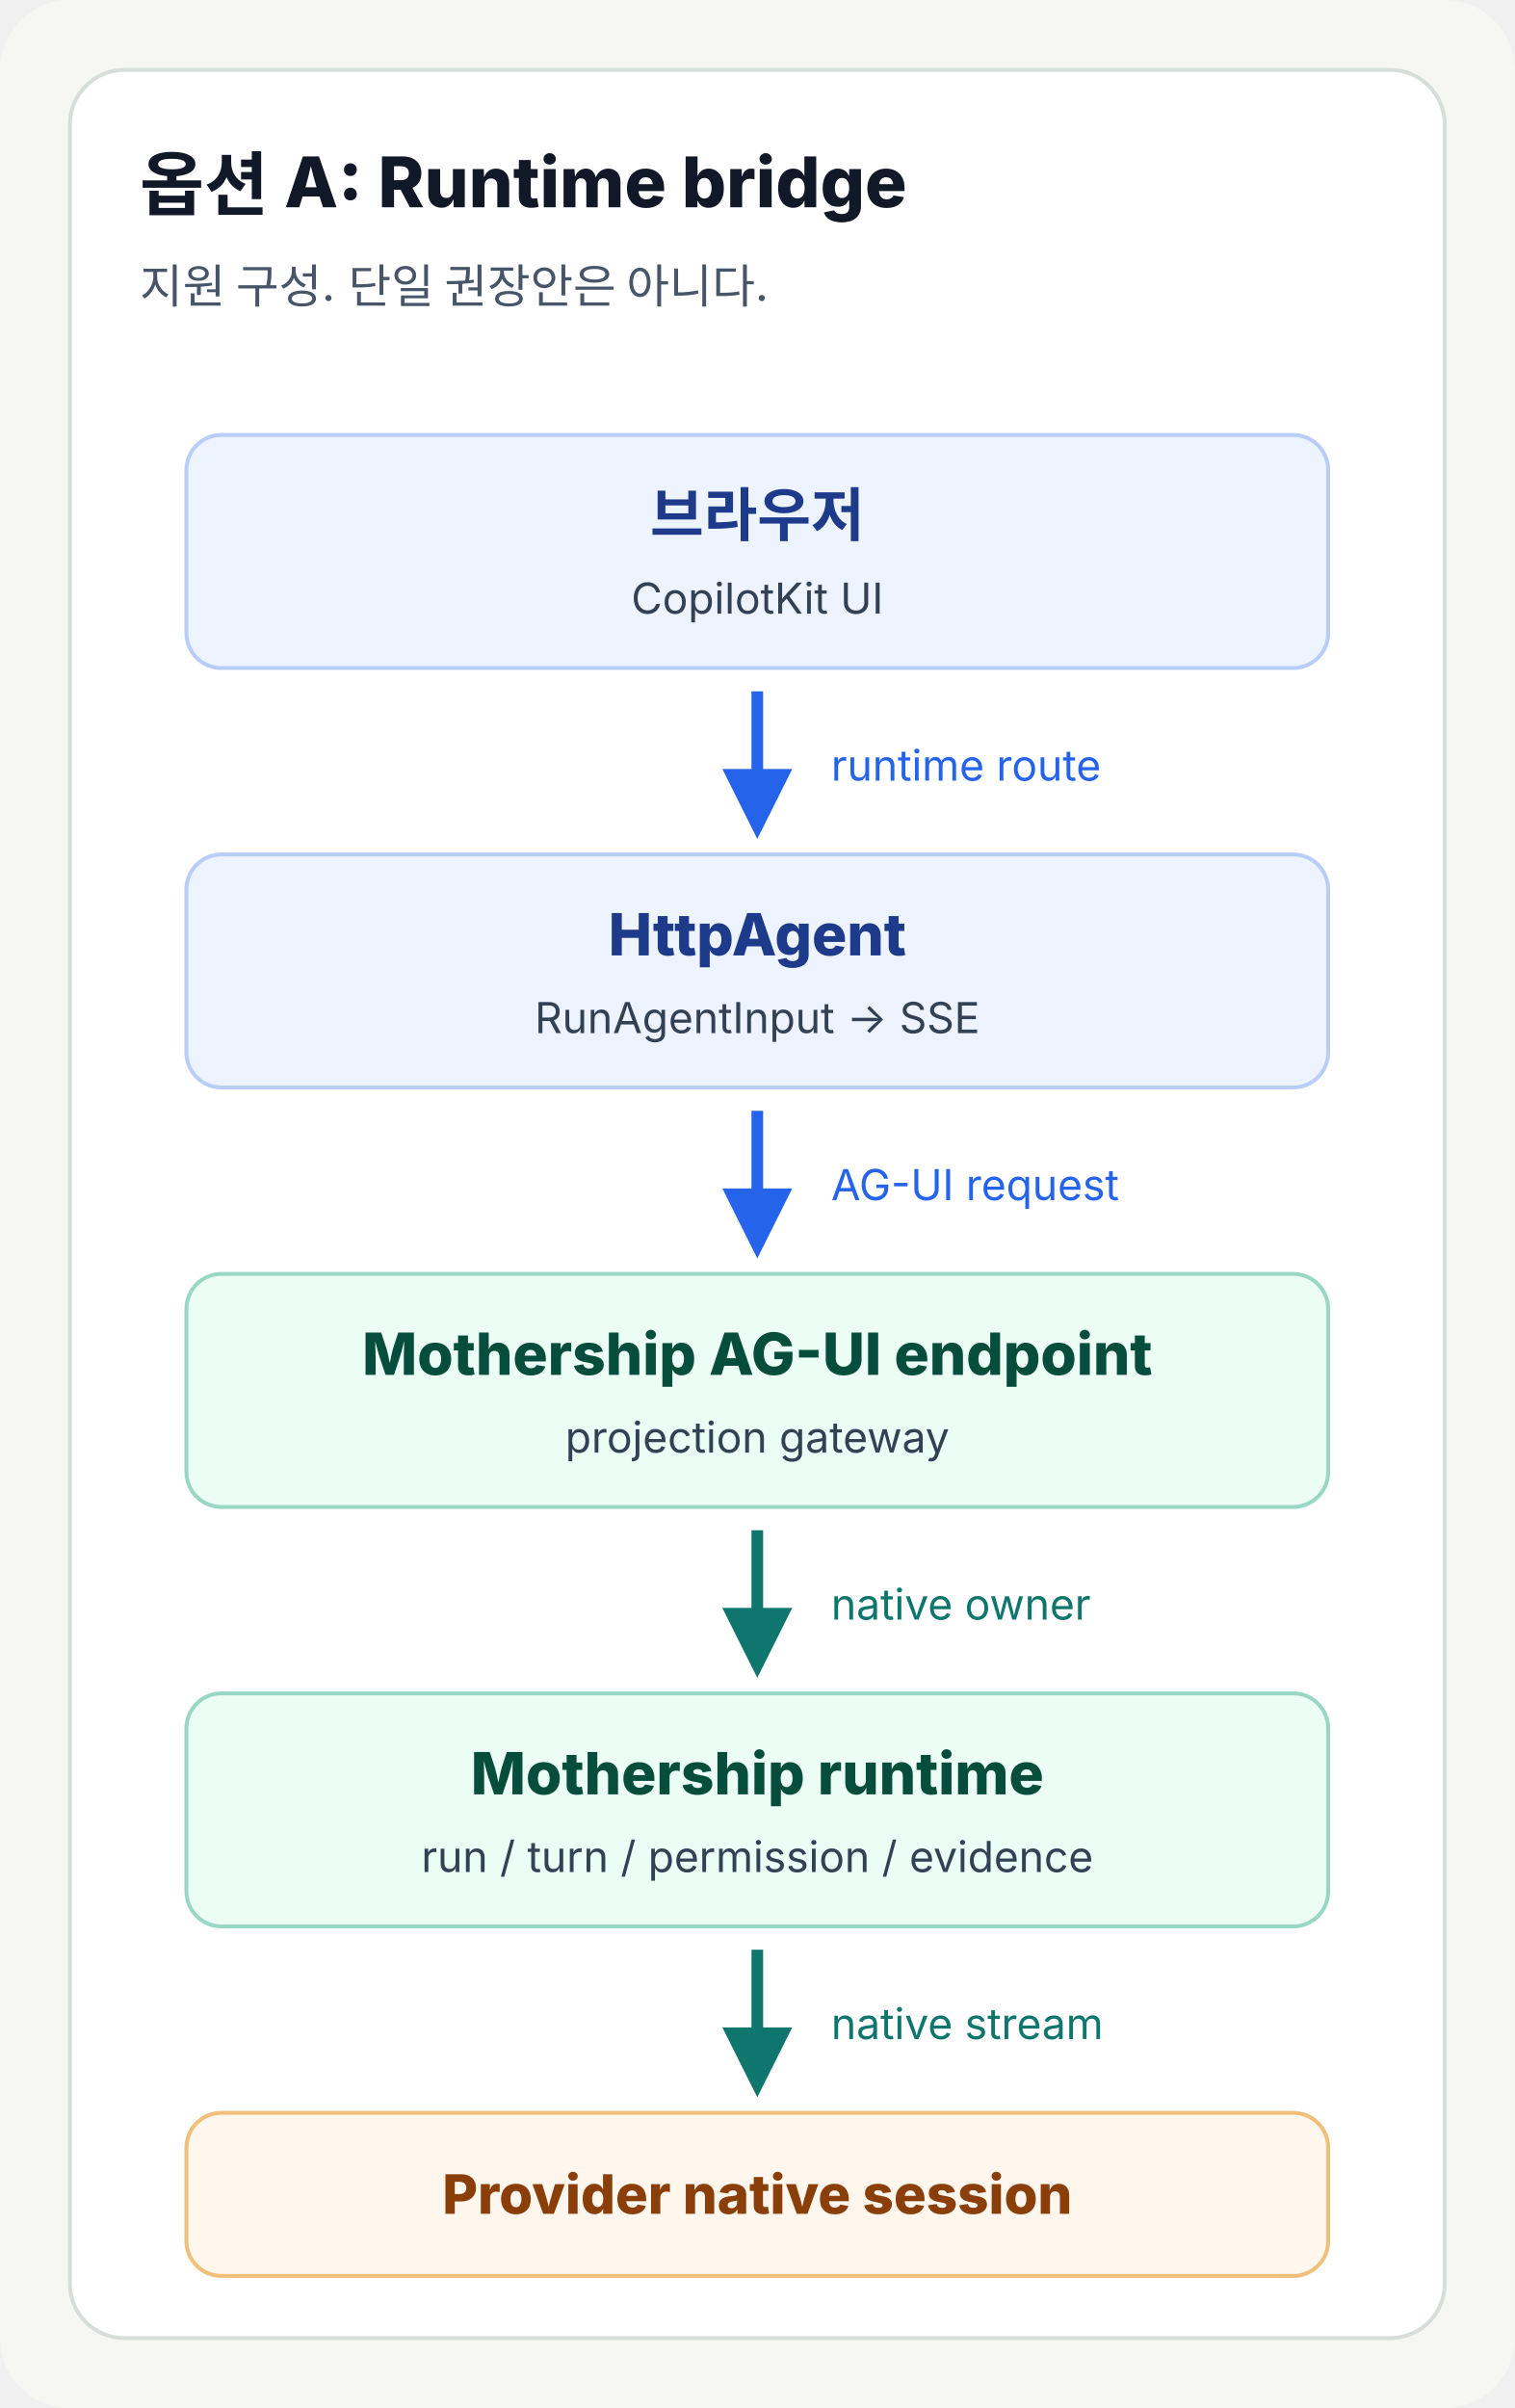
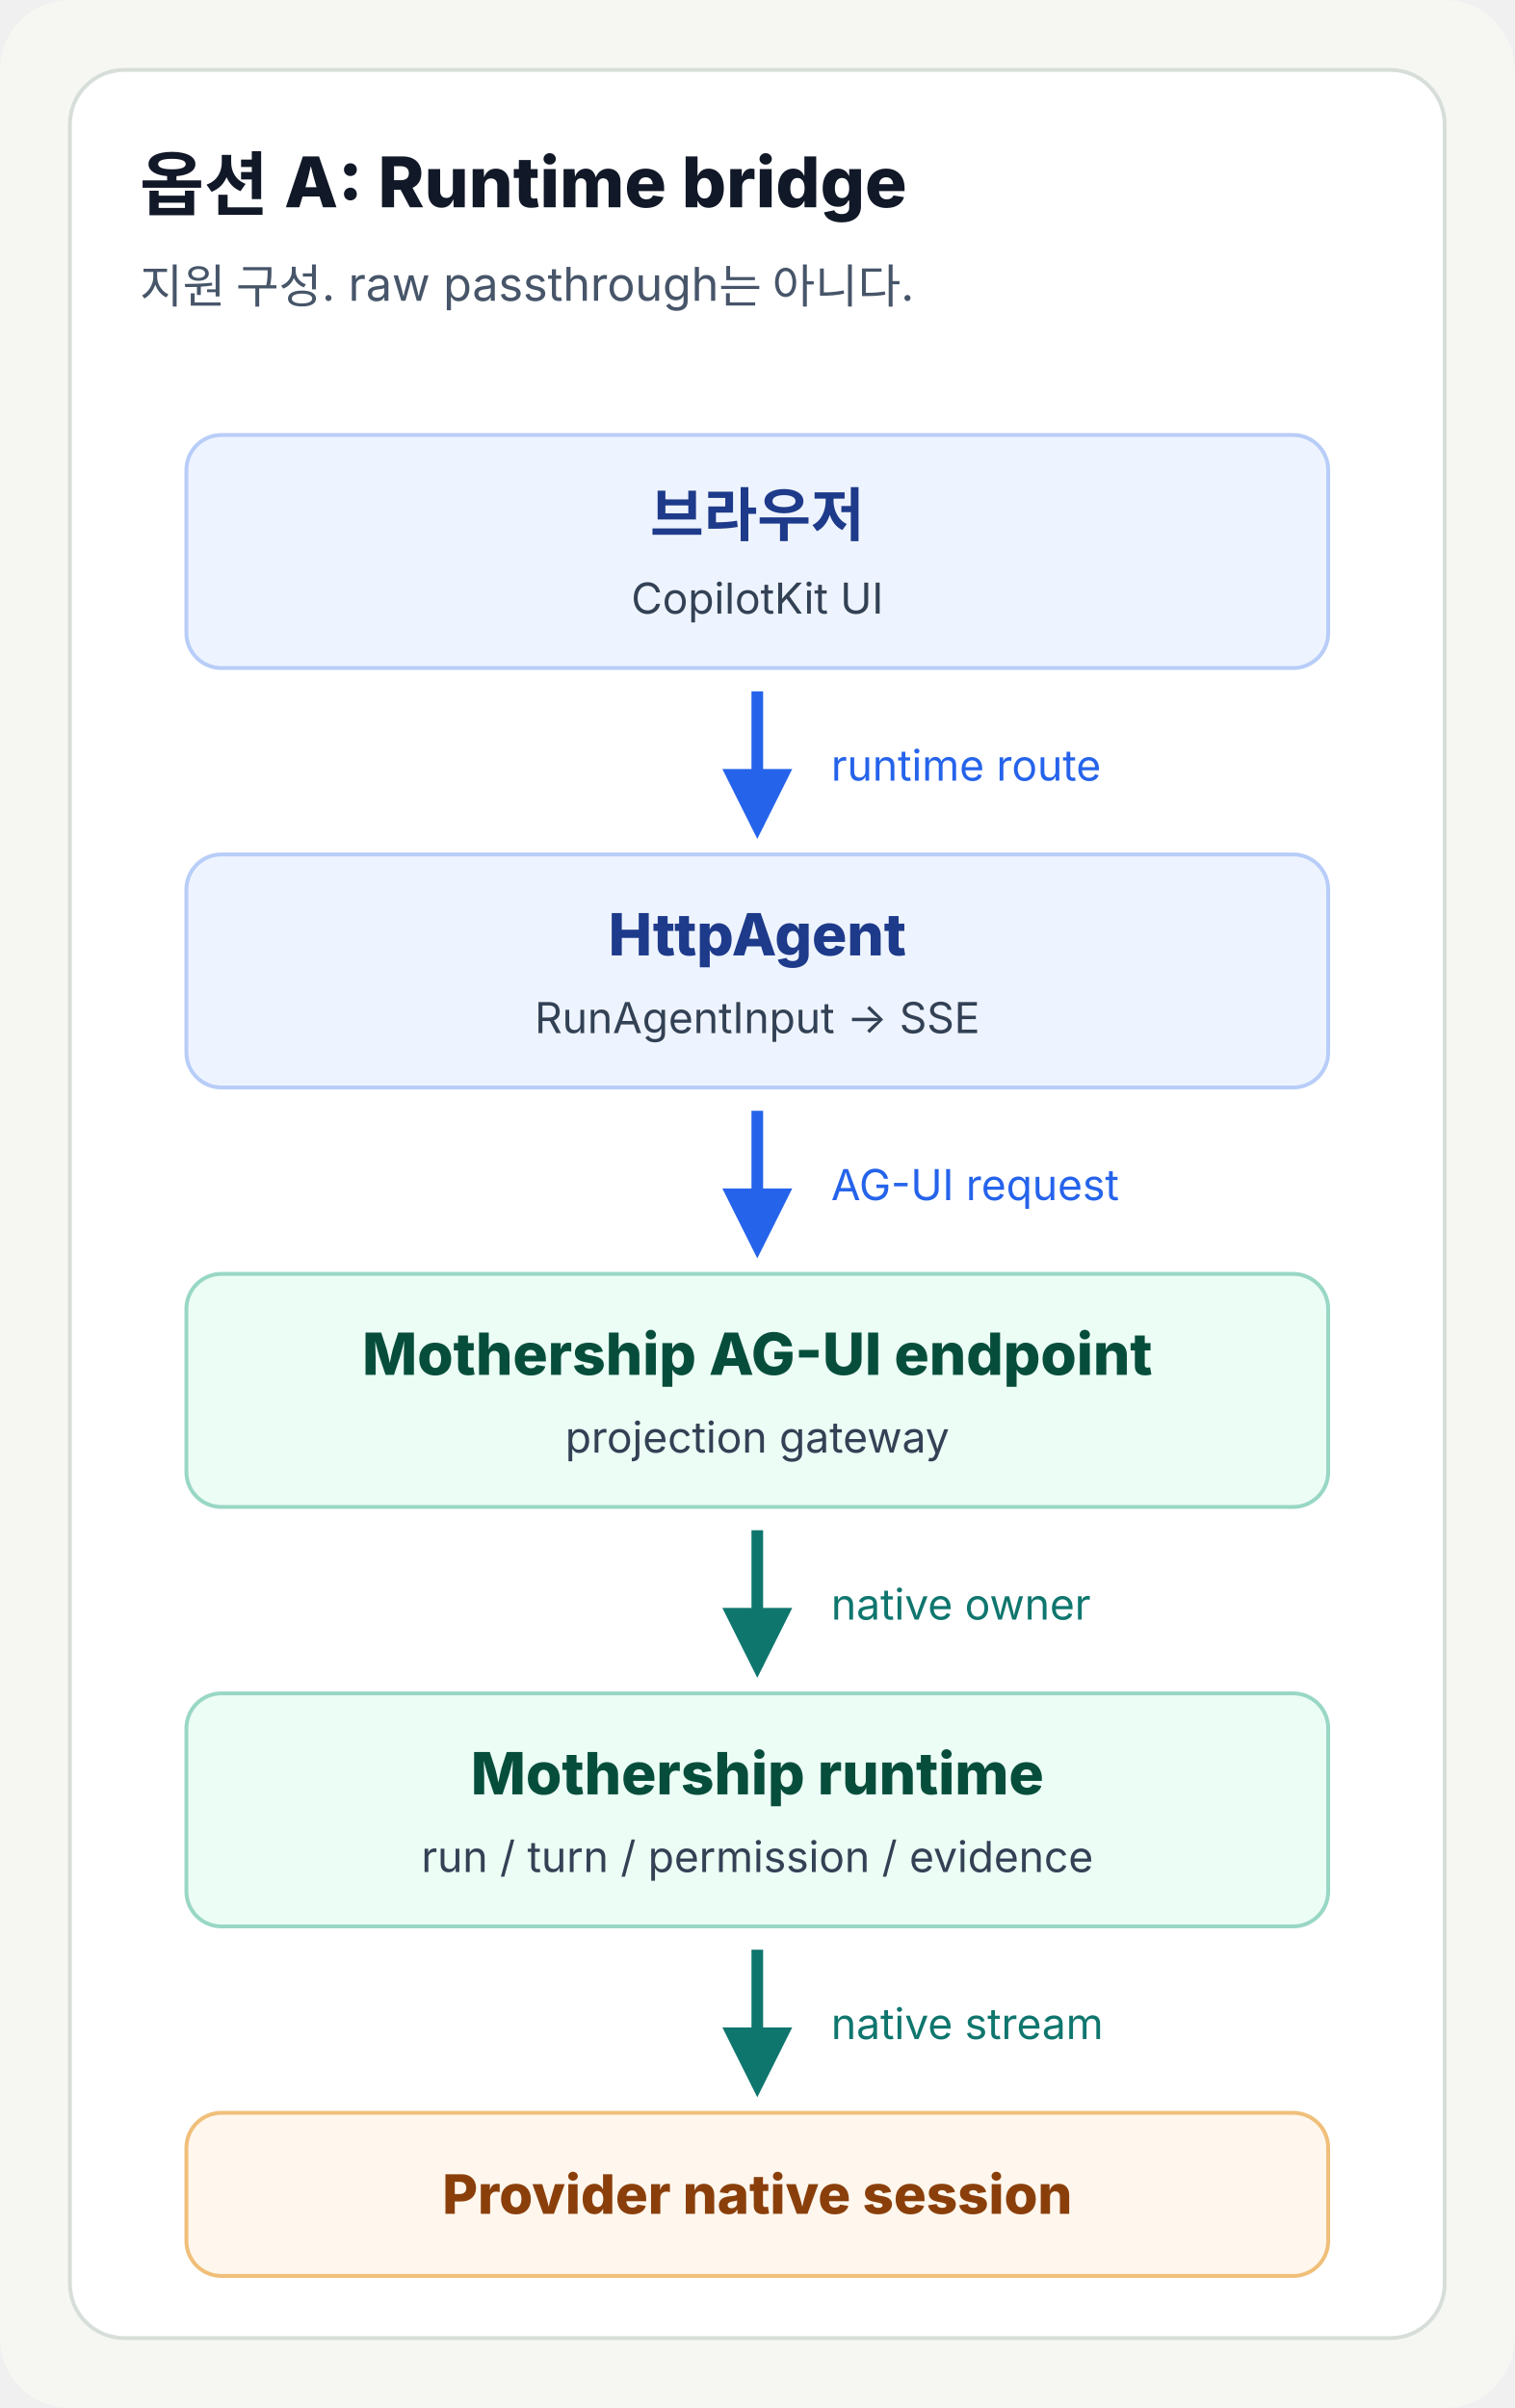
<svg xmlns="http://www.w3.org/2000/svg" role="img" aria-labelledby="title desc" viewBox="0 0 390 620">
  <defs>
    <marker id="arrow-blue" markerWidth="10" markerHeight="10" refX="7" refY="5" orient="auto">
      <path d="M2,2 L8,5 L2,8 Z" fill="#2563eb" />
    </marker>
    <marker id="arrow-green" markerWidth="10" markerHeight="10" refX="7" refY="5" orient="auto">
      <path d="M2,2 L8,5 L2,8 Z" fill="#0f766e" />
    </marker>
  </defs>
  <rect width="390" height="620" rx="18" fill="#f6f7f3" />
  <rect x="18" y="18" width="354" height="584" rx="14" fill="#ffffff" stroke="#d7ded9" />
  <text x="36" y="54" font-family="Inter, ui-sans-serif, system-ui, sans-serif" font-size="18" font-weight="800" fill="#111827">옵션 A: Runtime bridge</text>
-   <text x="36" y="78" font-family="Inter, ui-sans-serif, system-ui, sans-serif" font-size="12" fill="#475569">지원 구성. 단일 권장안은 아니다.</text>
+   <text x="36" y="78" font-family="Inter, ui-sans-serif, system-ui, sans-serif" font-size="12" fill="#475569">지원 구성. raw passthrough는 아니다.</text>
  <g font-family="Inter, ui-sans-serif, system-ui, sans-serif">
    <rect x="48" y="112" width="294" height="60" rx="9" fill="#eef4ff" stroke="#b8cdf8" />
    <text x="195" y="138" text-anchor="middle" font-size="15" font-weight="800" fill="#1e3a8a">브라우저</text>
    <text x="195" y="158" text-anchor="middle" font-size="11" fill="#334155">CopilotKit UI</text>
    <path d="M195 178 V213" stroke="#2563eb" stroke-width="3" marker-end="url(#arrow-blue)" />
    <text x="214" y="201" font-size="11" fill="#2563eb">runtime route</text>
    <rect x="48" y="220" width="294" height="60" rx="9" fill="#eef4ff" stroke="#b8cdf8" />
    <text x="195" y="246" text-anchor="middle" font-size="15" font-weight="800" fill="#1e3a8a">HttpAgent</text>
    <text x="195" y="266" text-anchor="middle" font-size="11" fill="#334155">RunAgentInput -&gt; SSE</text>
    <path d="M195 286 V321" stroke="#2563eb" stroke-width="3" marker-end="url(#arrow-blue)" />
    <text x="214" y="309" font-size="11" fill="#2563eb">AG-UI request</text>
    <rect x="48" y="328" width="294" height="60" rx="9" fill="#ecfdf5" stroke="#99d7c5" />
    <text x="195" y="354" text-anchor="middle" font-size="15" font-weight="800" fill="#064e3b">Mothership AG-UI endpoint</text>
    <text x="195" y="374" text-anchor="middle" font-size="11" fill="#334155">projection gateway</text>
    <path d="M195 394 V429" stroke="#0f766e" stroke-width="3" marker-end="url(#arrow-green)" />
    <text x="214" y="417" font-size="11" fill="#0f766e">native owner</text>
    <rect x="48" y="436" width="294" height="60" rx="9" fill="#ecfdf5" stroke="#99d7c5" />
    <text x="195" y="462" text-anchor="middle" font-size="15" font-weight="800" fill="#064e3b">Mothership runtime</text>
    <text x="195" y="482" text-anchor="middle" font-size="11" fill="#334155">run / turn / permission / evidence</text>
    <path d="M195 502 V537" stroke="#0f766e" stroke-width="3" marker-end="url(#arrow-green)" />
    <text x="214" y="525" font-size="11" fill="#0f766e">native stream</text>
    <rect x="48" y="544" width="294" height="42" rx="9" fill="#fff7ed" stroke="#f0bf7a" />
    <text x="195" y="570" text-anchor="middle" font-size="14" font-weight="800" fill="#8a3f0b">Provider native session</text>
  </g>
</svg>
